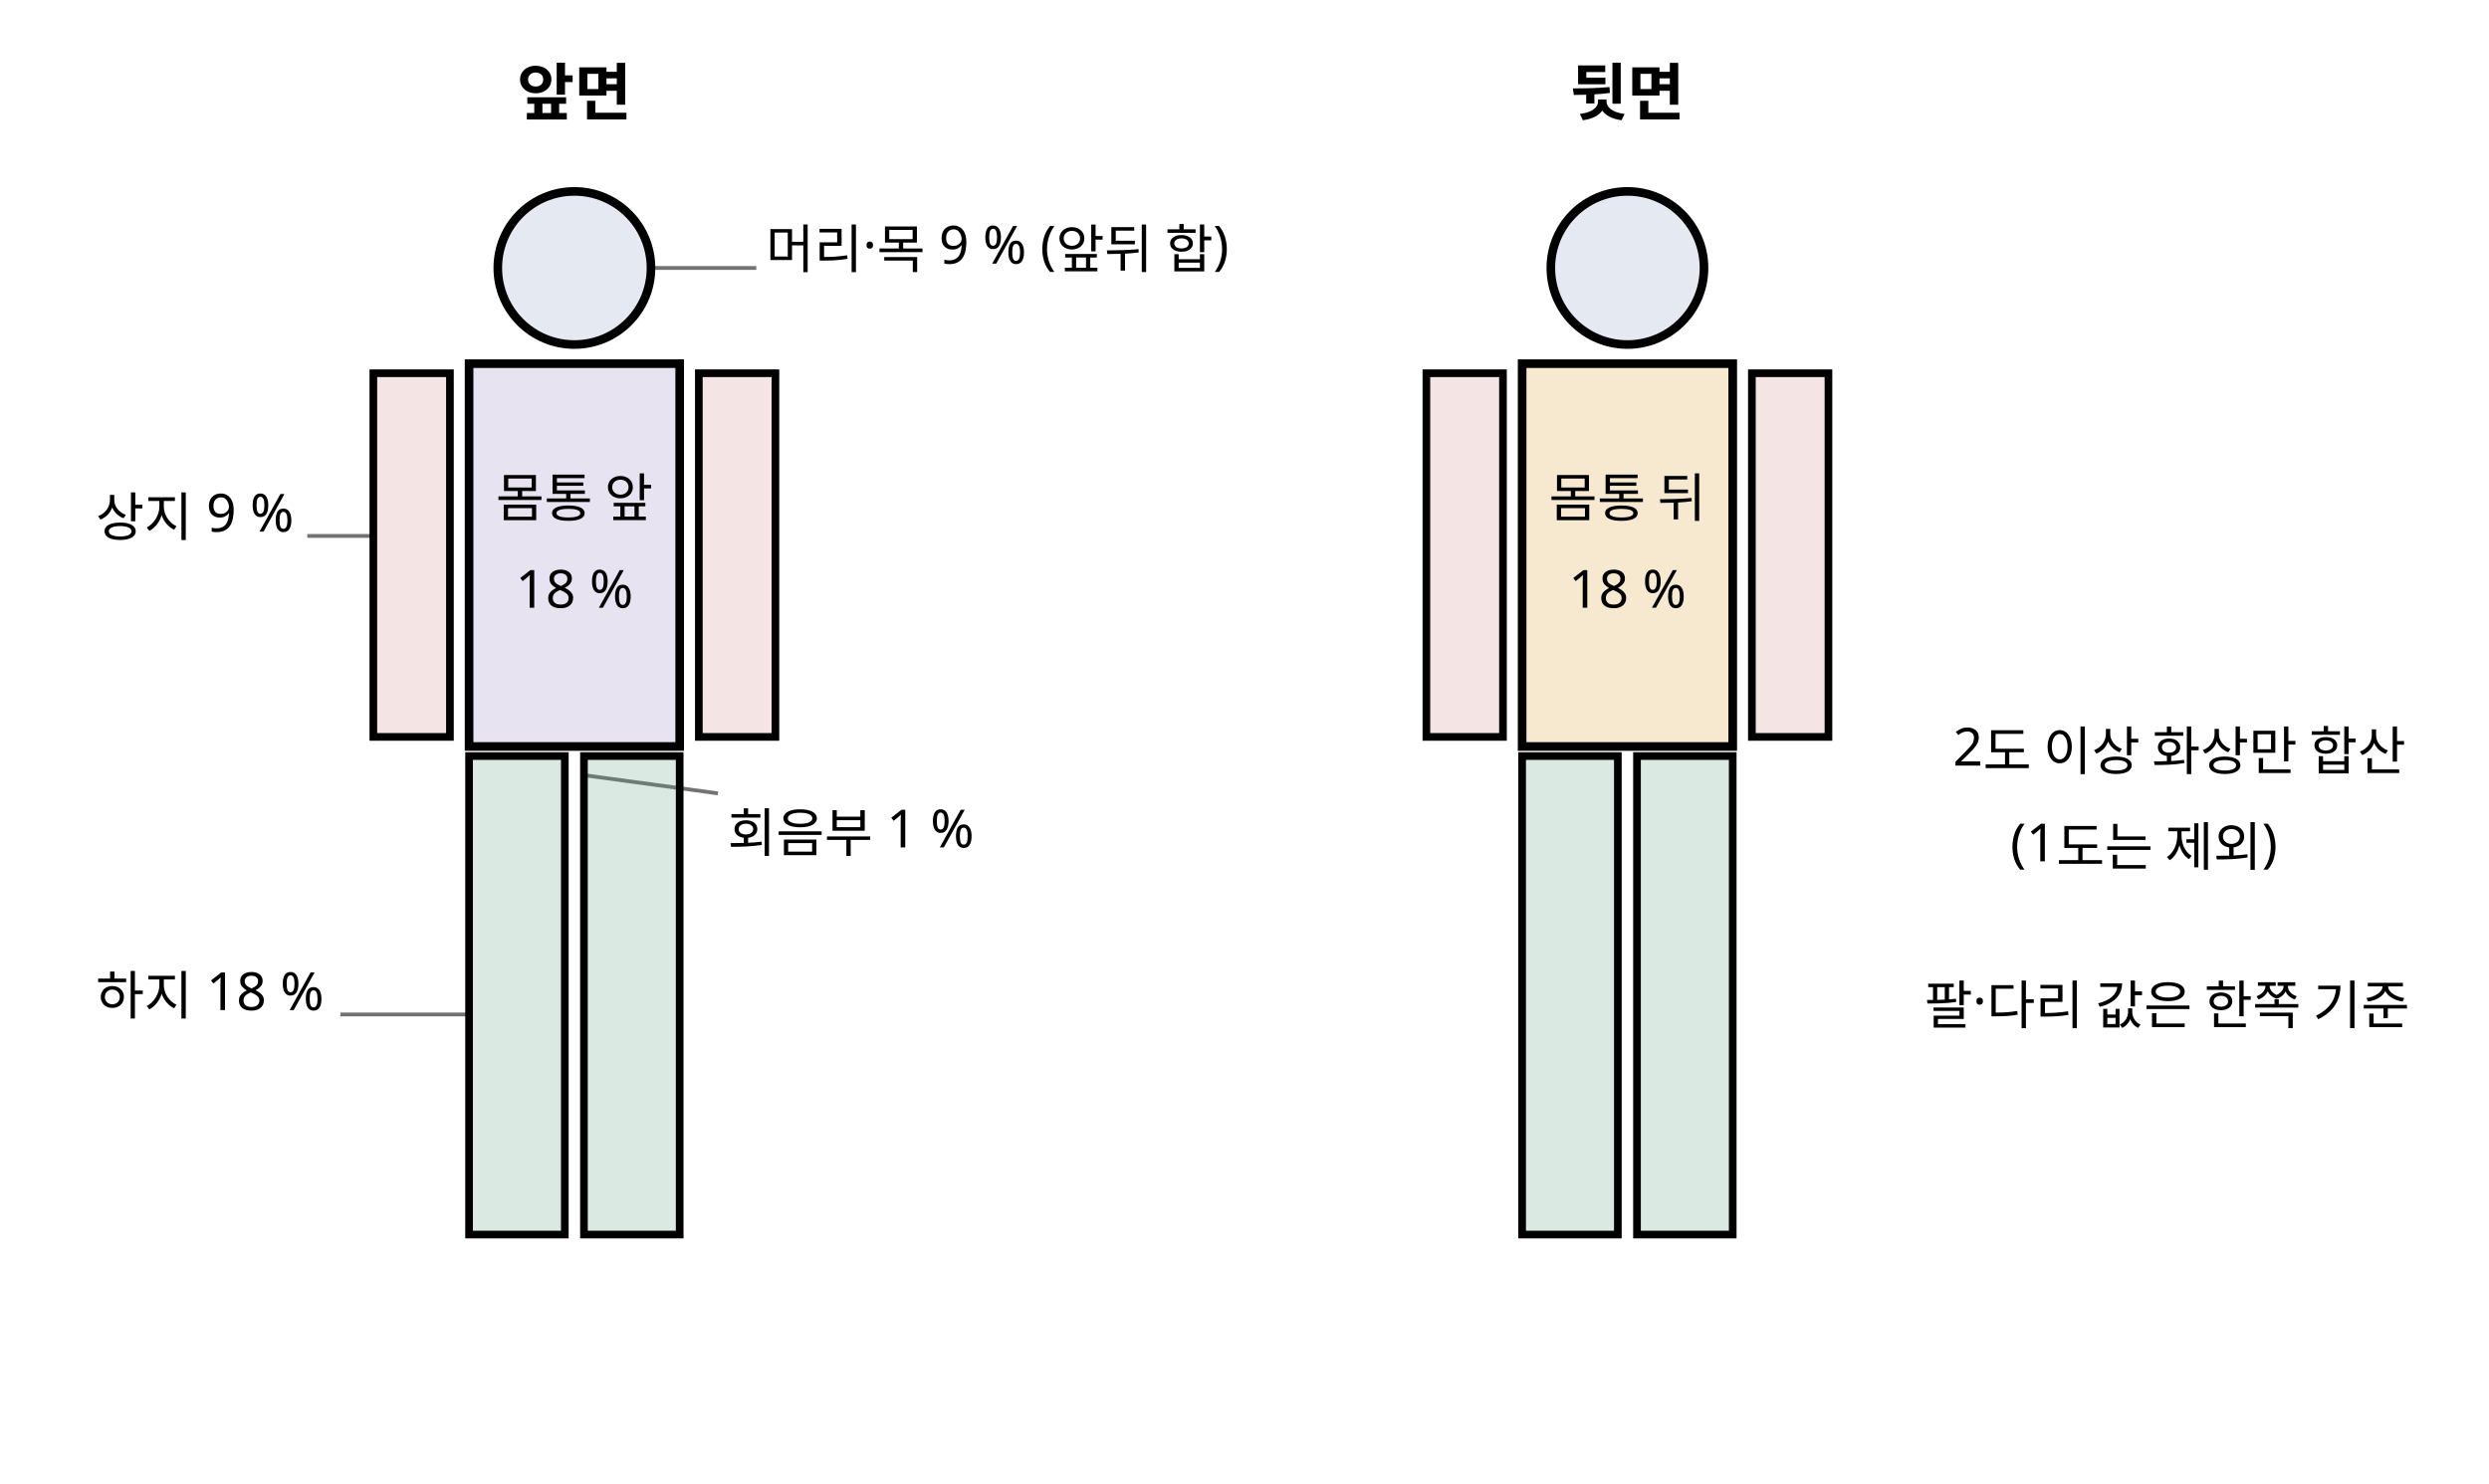
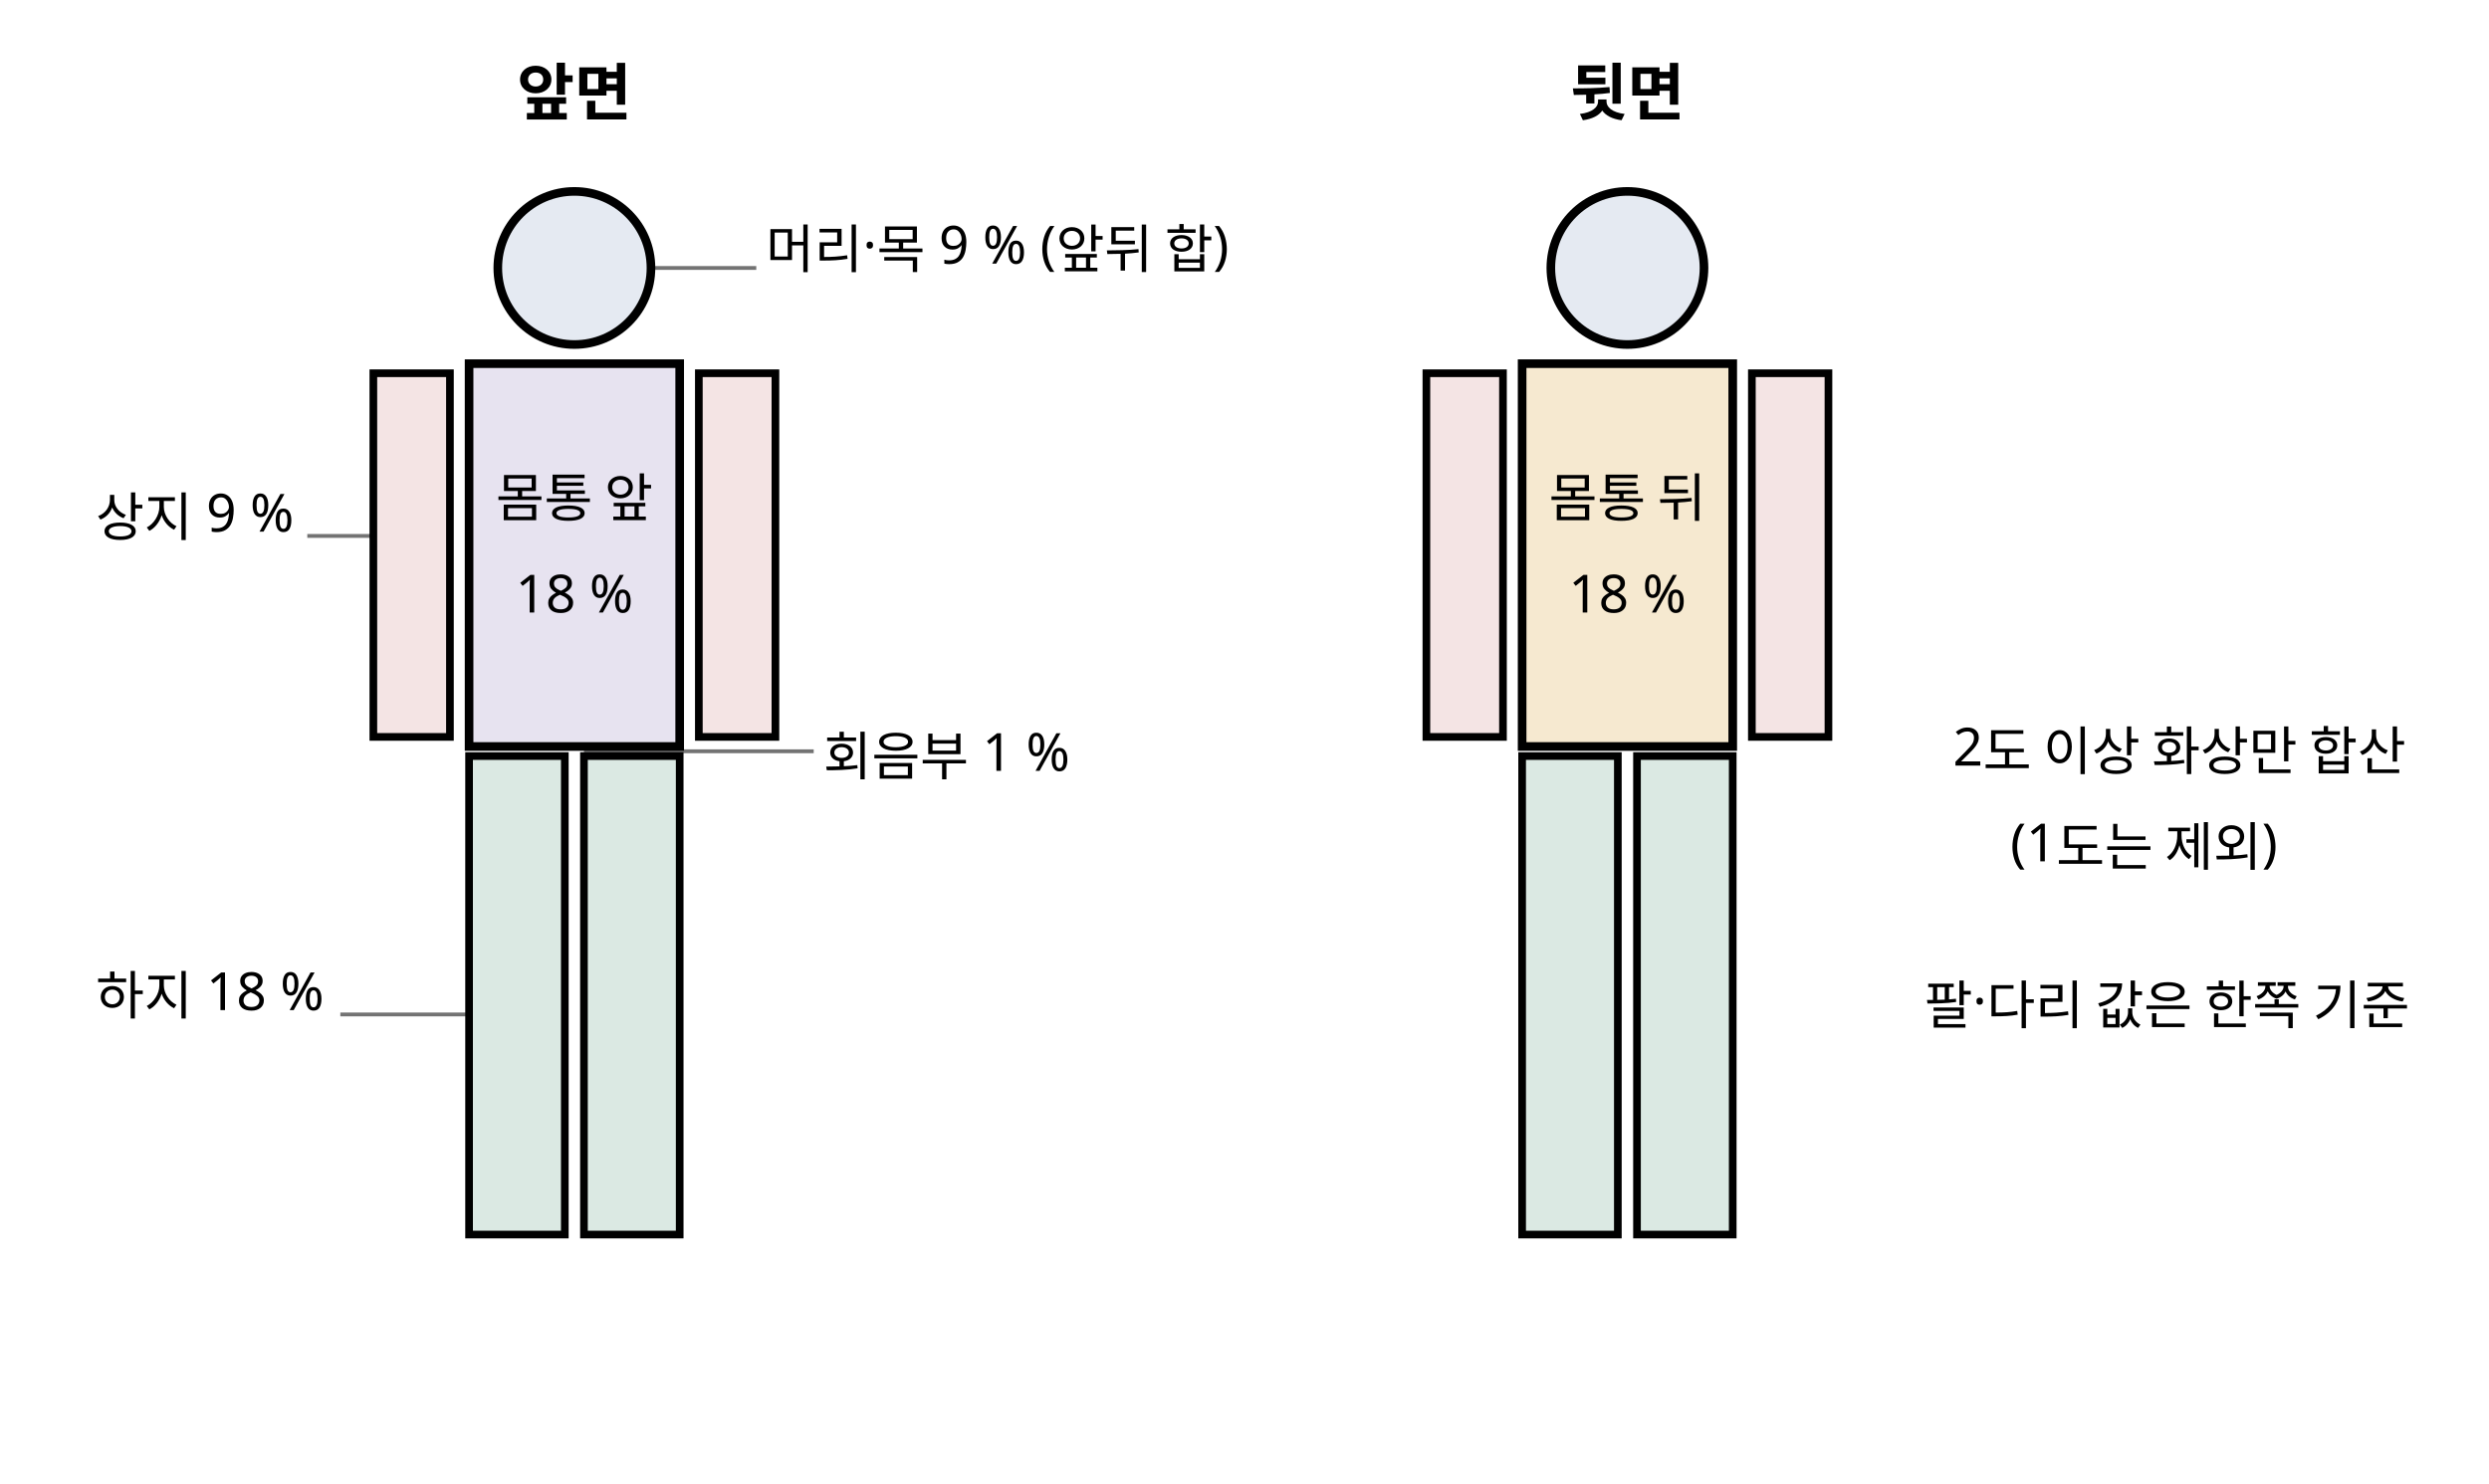
<svg xmlns="http://www.w3.org/2000/svg" class="si si-illus" viewBox="0 0 520 310" style="max-width:520px;color:var(--si-ink,var(--text,#1f2328))" role="img" aria-labelledby="total-body-surface-area-t" font-family="'Pretendard','Noto Sans KR','Apple SD Gothic Neo',sans-serif" font-size="13" fill="currentColor">
  <defs />
  <line x1="136" y1="56" x2="158" y2="56" class="si-leader" style="stroke:currentColor" stroke-opacity="0.55" stroke-width="0.8" />
  <line x1="78" y1="112" x2="64.2" y2="112" class="si-leader" style="stroke:currentColor" stroke-opacity="0.55" stroke-width="0.8" />
  <line x1="98" y1="212" x2="71.1" y2="212" class="si-leader" style="stroke:currentColor" stroke-opacity="0.55" stroke-width="0.8" />
-   <line x1="122" y1="162" x2="150" y2="165.8" class="si-leader" style="stroke:currentColor" stroke-opacity="0.55" stroke-width="0.8" />
+   <line x1="122" y1="157" x2="170" y2="157" class="si-leader" style="stroke:currentColor" stroke-opacity="0.55" stroke-width="0.8" />
  <line x1="420" y1="210.7" x2="420" y2="210.7" class="si-leader" style="stroke:currentColor" stroke-opacity="0.55" stroke-width="0.8" />
  <circle cx="120" cy="56" r="16" style="stroke:currentColor;fill:var(--si-blue-s,#7f9ac0)" stroke-width="1.8" fill-opacity="0.2" />
  <rect x="98" y="76" width="44" height="80" style="stroke:currentColor;fill:var(--si-violet-s,#9382bd)" stroke-width="1.8" fill-opacity="0.22" />
  <rect x="78" y="78" width="16" height="76" style="stroke:currentColor;fill:var(--si-rose-s,#c97b7b)" stroke-width="1.6" fill-opacity="0.2" />
  <rect x="146" y="78" width="16" height="76" style="stroke:currentColor;fill:var(--si-rose-s,#c97b7b)" stroke-width="1.6" fill-opacity="0.2" />
  <rect x="98" y="158" width="20" height="100" style="stroke:currentColor;fill:var(--si-green-s,#5b9b83)" stroke-width="1.6" fill-opacity="0.22" />
  <rect x="122" y="158" width="20" height="100" style="stroke:currentColor;fill:var(--si-green-s,#5b9b83)" stroke-width="1.6" fill-opacity="0.22" />
  <circle cx="340" cy="56" r="16" style="stroke:currentColor;fill:var(--si-blue-s,#7f9ac0)" stroke-width="1.8" fill-opacity="0.2" />
  <rect x="318" y="76" width="44" height="80" style="stroke:currentColor;fill:var(--si-amber-s,#d79a2b)" stroke-width="1.8" fill-opacity="0.22" />
  <rect x="298" y="78" width="16" height="76" style="stroke:currentColor;fill:var(--si-rose-s,#c97b7b)" stroke-width="1.6" fill-opacity="0.2" />
  <rect x="366" y="78" width="16" height="76" style="stroke:currentColor;fill:var(--si-rose-s,#c97b7b)" stroke-width="1.6" fill-opacity="0.2" />
  <rect x="318" y="158" width="20" height="100" style="stroke:currentColor;fill:var(--si-green-s,#5b9b83)" stroke-width="1.6" fill-opacity="0.22" />
  <rect x="342" y="158" width="20" height="100" style="stroke:currentColor;fill:var(--si-green-s,#5b9b83)" stroke-width="1.6" fill-opacity="0.22" />
  <text x="120" y="24" text-anchor="middle" font-weight="700">앞면</text>
  <text x="340" y="24" text-anchor="middle" font-weight="700">뒷면</text>
  <text x="160" y="56" font-size="11">머리·목 9 % (앞뒤 합)</text>
  <text x="120" y="108" text-anchor="middle" font-size="11">몸통 앞</text>
-   <text x="120" y="127" text-anchor="middle" font-size="11">18 %</text>
+   <text x="120" y="128" text-anchor="middle" font-size="11">18 %</text>
  <text x="340" y="108" text-anchor="middle" font-size="11">몸통 뒤</text>
-   <text x="340" y="127" text-anchor="middle" font-size="11">18 %</text>
+   <text x="340" y="128" text-anchor="middle" font-size="11">18 %</text>
  <text x="20" y="112" font-size="11">상지 9 %</text>
  <text x="20" y="212" font-size="11">하지 18 %</text>
-   <text x="152" y="178" font-size="11">회음부 1 %</text>
+   <text x="172" y="162" font-size="11">회음부 1 %</text>
  <text x="408" y="160" font-size="11">2도 이상 화상만 합산</text>
  <text x="420" y="180" font-size="11">(1도는 제외)</text>
  <text x="402" y="214" font-size="11">팔·다리 값은 한쪽 기준</text>
</svg>
